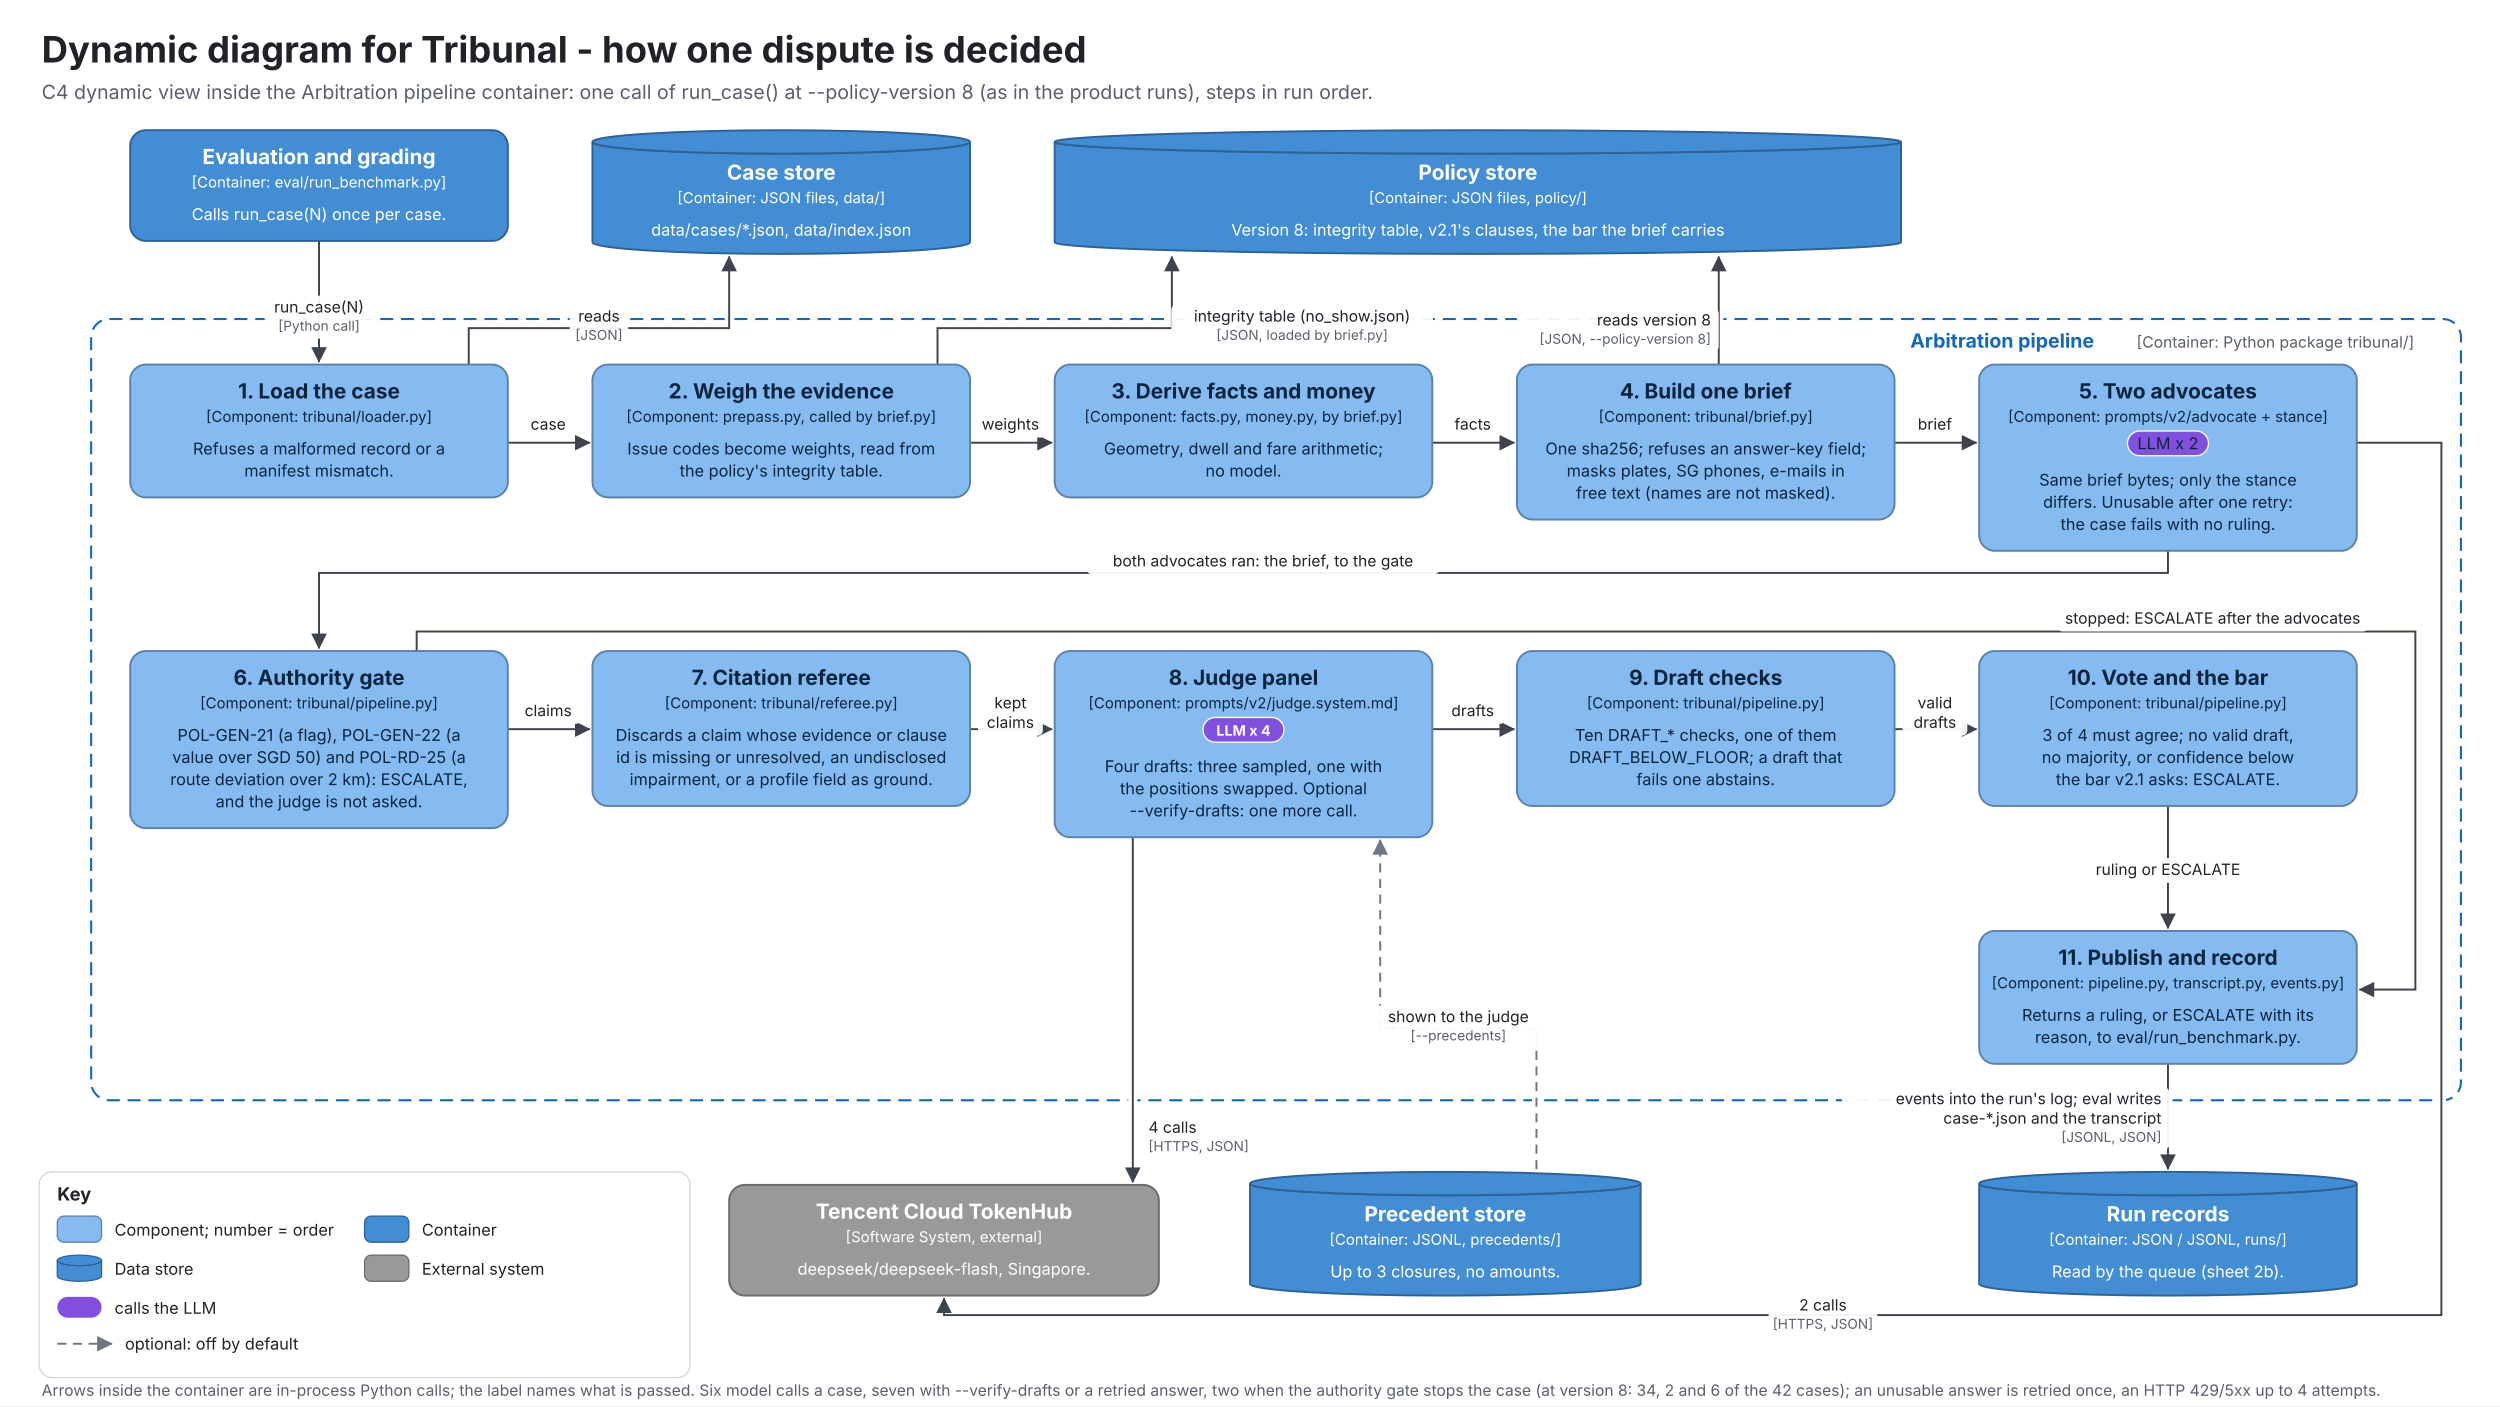
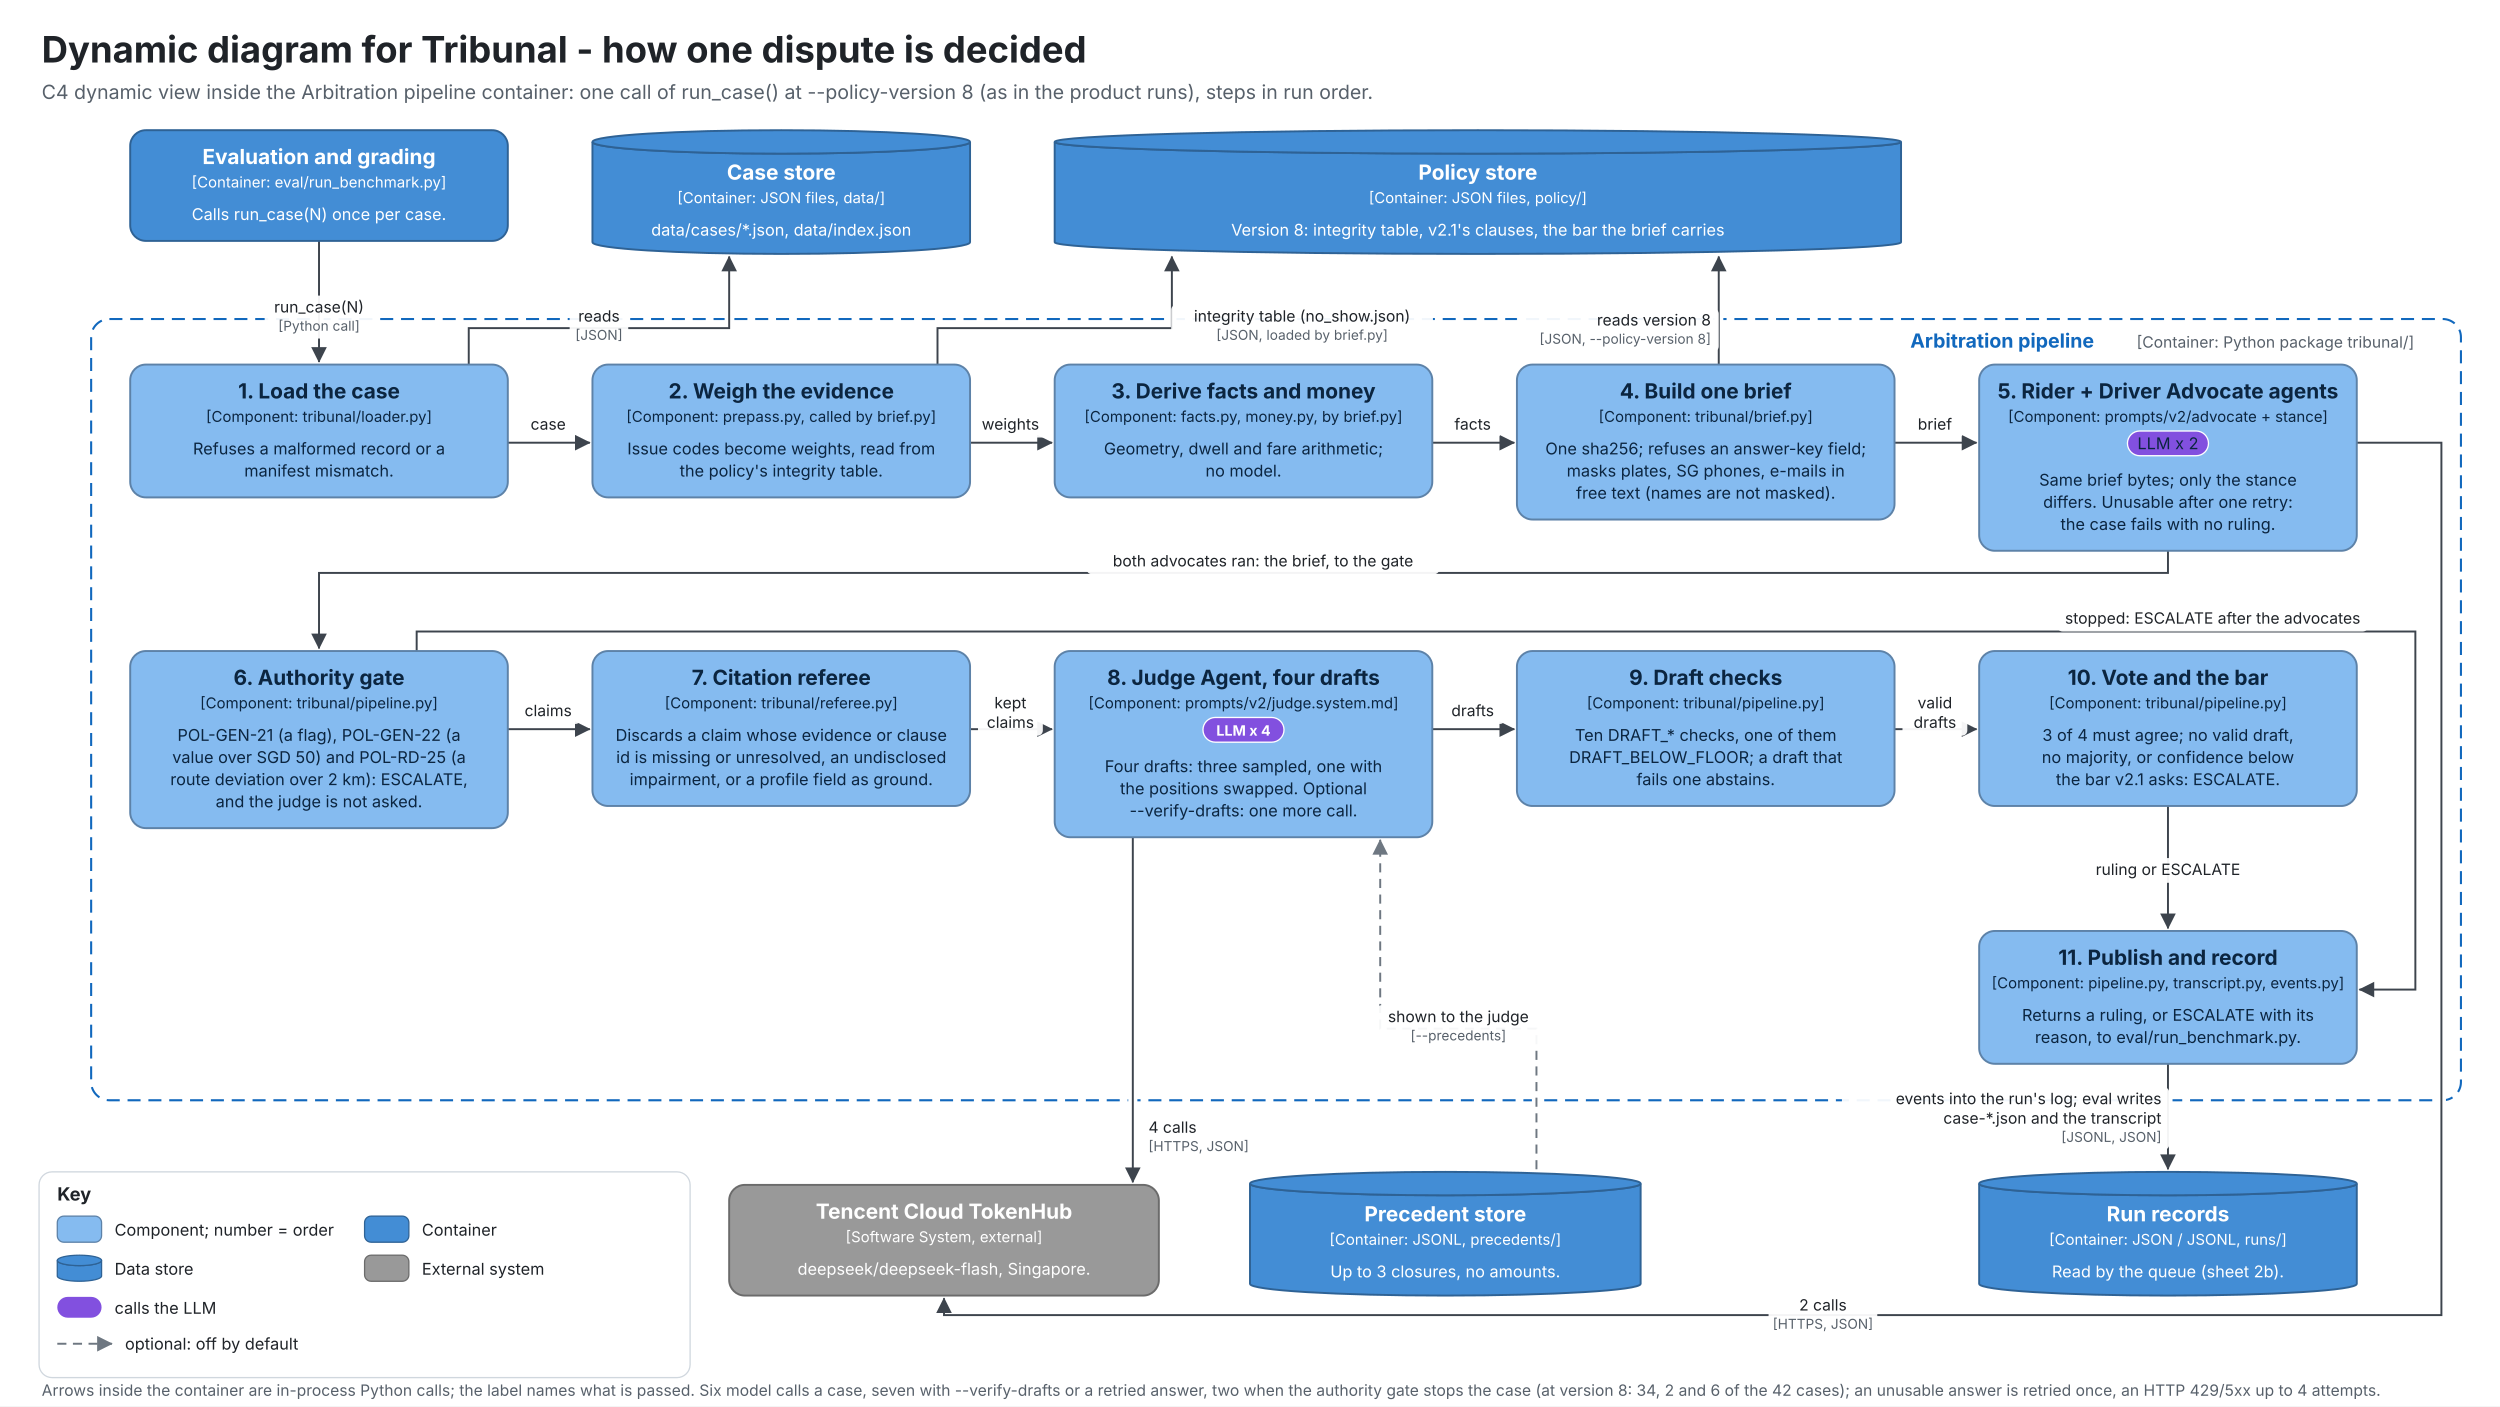
<svg xmlns="http://www.w3.org/2000/svg" viewBox="0 0 1920 1080" width="1920" height="1080" font-family="Inter, Helvetica, Arial, sans-serif">
  <defs>
    <marker id="a" viewBox="0 0 10 10" refX="9.5" refY="5" markerWidth="8" markerHeight="8" orient="auto">
      <path d="M0,0 L10,5 L0,10 Z" fill="#3D444D" />
    </marker>
    <marker id="ao" viewBox="0 0 10 10" refX="9.5" refY="5" markerWidth="8" markerHeight="8" orient="auto">
      <path d="M0,0 L10,5 L0,10 Z" fill="#6E7781" />
    </marker>
  </defs>
  <rect x="0" y="0" width="1920" height="1080" fill="#FFFFFF" />
  <text x="32" y="48" font-size="28" font-weight="bold" fill="#1F2328">Dynamic diagram for Tribunal - how one dispute is decided</text>
  <text x="32" y="76" font-size="15" fill="#57606A">C4 dynamic view inside the Arbitration pipeline container: one call of run_case() at --policy-version 8 (as in the product runs), steps in run order.</text>
  <rect x="70" y="245" width="1820" height="600" rx="14" fill="#FFFFFF" stroke="#1168BD" stroke-width="1.6" stroke-dasharray="10 6" />
  <text x="1467.08" y="267" font-size="15" fill="#1168BD" font-weight="bold">Arbitration pipeline</text>
  <text x="1640.9" y="267" font-size="12" fill="#57606A">[Container: Python package tribunal/]</text>
  <path d="M245,185 L245,278" fill="none" stroke="#FFFFFF" stroke-width="7" stroke-linejoin="round" />
  <path d="M245,185 L245,278" fill="none" stroke="#3D444D" stroke-width="1.5" marker-end="url(#a)" />
  <path d="M360,280 L360,252 L560,252 L560,197" fill="none" stroke="#FFFFFF" stroke-width="7" stroke-linejoin="round" />
  <path d="M360,280 L360,252 L560,252 L560,197" fill="none" stroke="#3D444D" stroke-width="1.5" marker-end="url(#a)" />
  <path d="M390,340 L453,340" fill="none" stroke="#FFFFFF" stroke-width="7" stroke-linejoin="round" />
  <path d="M390,340 L453,340" fill="none" stroke="#3D444D" stroke-width="1.5" marker-end="url(#a)" />
  <path d="M745,340 L808,340" fill="none" stroke="#FFFFFF" stroke-width="7" stroke-linejoin="round" />
  <path d="M745,340 L808,340" fill="none" stroke="#3D444D" stroke-width="1.5" marker-end="url(#a)" />
  <path d="M1100,340 L1163,340" fill="none" stroke="#FFFFFF" stroke-width="7" stroke-linejoin="round" />
  <path d="M1100,340 L1163,340" fill="none" stroke="#3D444D" stroke-width="1.5" marker-end="url(#a)" />
  <path d="M1455,340 L1518,340" fill="none" stroke="#FFFFFF" stroke-width="7" stroke-linejoin="round" />
  <path d="M1455,340 L1518,340" fill="none" stroke="#3D444D" stroke-width="1.5" marker-end="url(#a)" />
  <path d="M720,280 L720,252 L900,252 L900,197" fill="none" stroke="#FFFFFF" stroke-width="7" stroke-linejoin="round" />
  <path d="M720,280 L720,252 L900,252 L900,197" fill="none" stroke="#3D444D" stroke-width="1.5" marker-end="url(#a)" />
  <path d="M1320,280 L1320,197" fill="none" stroke="#FFFFFF" stroke-width="7" stroke-linejoin="round" />
  <path d="M1320,280 L1320,197" fill="none" stroke="#3D444D" stroke-width="1.5" marker-end="url(#a)" />
  <path d="M1665,423 L1665,440 L245,440 L245,498" fill="none" stroke="#FFFFFF" stroke-width="7" stroke-linejoin="round" />
  <path d="M1665,423 L1665,440 L245,440 L245,498" fill="none" stroke="#3D444D" stroke-width="1.5" marker-end="url(#a)" />
  <path d="M320,500 L320,485 L1855,485 L1855,760 L1812,760" fill="none" stroke="#FFFFFF" stroke-width="7" stroke-linejoin="round" />
  <path d="M320,500 L320,485 L1855,485 L1855,760 L1812,760" fill="none" stroke="#3D444D" stroke-width="1.5" marker-end="url(#a)" />
  <path d="M390,560 L453,560" fill="none" stroke="#FFFFFF" stroke-width="7" stroke-linejoin="round" />
  <path d="M390,560 L453,560" fill="none" stroke="#3D444D" stroke-width="1.5" marker-end="url(#a)" />
  <path d="M745,560 L808,560" fill="none" stroke="#FFFFFF" stroke-width="7" stroke-linejoin="round" />
  <path d="M745,560 L808,560" fill="none" stroke="#3D444D" stroke-width="1.5" marker-end="url(#a)" />
  <path d="M1100,560 L1163,560" fill="none" stroke="#FFFFFF" stroke-width="7" stroke-linejoin="round" />
  <path d="M1100,560 L1163,560" fill="none" stroke="#3D444D" stroke-width="1.5" marker-end="url(#a)" />
  <path d="M1455,560 L1518,560" fill="none" stroke="#FFFFFF" stroke-width="7" stroke-linejoin="round" />
  <path d="M1455,560 L1518,560" fill="none" stroke="#3D444D" stroke-width="1.5" marker-end="url(#a)" />
  <path d="M1665,619 L1665,713" fill="none" stroke="#FFFFFF" stroke-width="7" stroke-linejoin="round" />
  <path d="M1665,619 L1665,713" fill="none" stroke="#3D444D" stroke-width="1.5" marker-end="url(#a)" />
  <path d="M1665,817 L1665,898" fill="none" stroke="#FFFFFF" stroke-width="7" stroke-linejoin="round" />
  <path d="M1665,817 L1665,898" fill="none" stroke="#3D444D" stroke-width="1.5" marker-end="url(#a)" />
  <path d="M1810,340 L1875,340 L1875,1010 L725,1010 L725,997" fill="none" stroke="#FFFFFF" stroke-width="7" stroke-linejoin="round" />
  <path d="M1810,340 L1875,340 L1875,1010 L725,1010 L725,997" fill="none" stroke="#3D444D" stroke-width="1.5" marker-end="url(#a)" />
  <path d="M870,643 L870,908" fill="none" stroke="#FFFFFF" stroke-width="7" stroke-linejoin="round" />
  <path d="M870,643 L870,908" fill="none" stroke="#3D444D" stroke-width="1.5" marker-end="url(#a)" />
  <path d="M1180,898 L1180,790 L1060,790 L1060,645" fill="none" stroke="#FFFFFF" stroke-width="7" stroke-linejoin="round" />
  <path d="M1180,898 L1180,790 L1060,790 L1060,645" fill="none" stroke="#6E7781" stroke-width="1.5" stroke-dasharray="7 5" marker-end="url(#ao)" />
  <rect x="30" y="900" width="500" height="158" rx="10" fill="#FFFFFF" stroke="#D0D7DE" />
  <text x="44" y="922" font-size="14" fill="#1F2328" font-weight="bold">Key</text>
  <rect x="44" y="934" width="34" height="20" rx="5" fill="#85BBF0" stroke="#5D82A8" />
  <text x="88" y="949" font-size="12.5" fill="#1F2328">Component; number = order</text>
  <rect x="280" y="934" width="34" height="20" rx="5" fill="#438DD5" stroke="#2E6295" />
  <text x="324" y="949" font-size="12.5" fill="#1F2328">Container</text>
  <path d="M44,968 a17,4 0 0 0 34,0 v12 a17,4 0 0 1 -34,0 z" fill="#438DD5" stroke="#2E6295" />
  <ellipse cx="61" cy="968" rx="17" ry="4" fill="#438DD5" stroke="#2E6295" />
  <text x="88" y="979" font-size="12.5" fill="#1F2328">Data store</text>
  <rect x="280" y="964" width="34" height="20" rx="5" fill="#999999" stroke="#6B6B6B" />
  <text x="324" y="979" font-size="12.5" fill="#1F2328">External system</text>
  <rect x="44" y="996" width="34" height="16" rx="8" fill="#8250DF" />
  <text x="88" y="1009" font-size="12.5" fill="#1F2328">calls the LLM</text>
  <path d="M44,1032 L86,1032" stroke="#6E7781" stroke-width="1.5" stroke-dasharray="7 5" marker-end="url(#ao)" />
  <text x="96" y="1036.5" font-size="12.5" fill="#1F2328">optional: off by default</text>
  <rect id="evalc" x="100" y="100" width="290" height="85" rx="12" fill="#438DD5" stroke="#2E6295" stroke-width="1.5" />
  <path d="M455,109 a145,9 0 0 0 290,0 v77 a145,9 0 0 1 -290,0 z" fill="#438DD5" stroke="#2E6295" stroke-width="1.5" />
  <ellipse cx="600" cy="109" rx="145" ry="9" fill="#438DD5" stroke="#2E6295" stroke-width="1.5" />
  <rect id="case" x="455" y="100" width="290" height="95" fill="none" stroke="none" />
  <path d="M810,109 a325,9 0 0 0 650,0 v77 a325,9 0 0 1 -650,0 z" fill="#438DD5" stroke="#2E6295" stroke-width="1.5" />
  <ellipse cx="1135" cy="109" rx="325" ry="9" fill="#438DD5" stroke="#2E6295" stroke-width="1.5" />
  <rect id="pol" x="810" y="100" width="650" height="95" fill="none" stroke="none" />
  <rect id="s1" x="100" y="280" width="290" height="102" rx="12" fill="#85BBF0" stroke="#5D82A8" stroke-width="1.5" />
  <rect id="s2" x="455" y="280" width="290" height="102" rx="12" fill="#85BBF0" stroke="#5D82A8" stroke-width="1.5" />
  <rect id="s3" x="810" y="280" width="290" height="102" rx="12" fill="#85BBF0" stroke="#5D82A8" stroke-width="1.5" />
  <rect id="s4" x="1165" y="280" width="290" height="119" rx="12" fill="#85BBF0" stroke="#5D82A8" stroke-width="1.5" />
  <rect id="s5" x="1520" y="280" width="290" height="143" rx="12" fill="#85BBF0" stroke="#5D82A8" stroke-width="1.5" />
  <rect id="s6" x="100" y="500" width="290" height="136" rx="12" fill="#85BBF0" stroke="#5D82A8" stroke-width="1.5" />
  <rect x="1633.875" y="331" width="62.25" height="19" rx="9.5" fill="#8250DF" stroke="#FFFFFF" stroke-width="1" />
  <rect id="s7" x="455" y="500" width="290" height="119" rx="12" fill="#85BBF0" stroke="#5D82A8" stroke-width="1.5" />
  <rect id="s8" x="810" y="500" width="290" height="143" rx="12" fill="#85BBF0" stroke="#5D82A8" stroke-width="1.5" />
  <rect x="923.875" y="551" width="62.25" height="19" rx="9.5" fill="#8250DF" stroke="#FFFFFF" stroke-width="1" />
  <rect id="s9" x="1165" y="500" width="290" height="119" rx="12" fill="#85BBF0" stroke="#5D82A8" stroke-width="1.5" />
  <rect id="s10" x="1520" y="500" width="290" height="119" rx="12" fill="#85BBF0" stroke="#5D82A8" stroke-width="1.5" />
  <rect id="s11" x="1520" y="715" width="290" height="102" rx="12" fill="#85BBF0" stroke="#5D82A8" stroke-width="1.5" />
  <rect id="hub" x="560" y="910" width="330" height="85" rx="12" fill="#999999" stroke="#6B6B6B" stroke-width="1.5" />
  <path d="M960,909 a150,9 0 0 0 300,0 v77 a150,9 0 0 1 -300,0 z" fill="#438DD5" stroke="#2E6295" stroke-width="1.5" />
  <ellipse cx="1110" cy="909" rx="150" ry="9" fill="#438DD5" stroke="#2E6295" stroke-width="1.5" />
  <rect id="prec" x="960" y="900" width="300" height="95" fill="none" stroke="none" />
  <path d="M1520,909 a145,9 0 0 0 290,0 v77 a145,9 0 0 1 -290,0 z" fill="#438DD5" stroke="#2E6295" stroke-width="1.5" />
  <ellipse cx="1665" cy="909" rx="145" ry="9" fill="#438DD5" stroke="#2E6295" stroke-width="1.5" />
  <rect id="runs" x="1520" y="900" width="290" height="95" fill="none" stroke="none" />
  <text x="245" y="126" font-size="16" fill="#FFFFFF" font-weight="bold" text-anchor="middle" data-box="evalc">Evaluation and grading</text>
  <text x="245" y="144" font-size="11.5" fill="#FFFFFF" text-anchor="middle" data-box="evalc">[Container: eval/run_benchmark.py]</text>
  <text x="245" y="169" font-size="12.5" fill="#FFFFFF" text-anchor="middle" data-box="evalc">Calls run_case(N) once per case.</text>
  <text x="600" y="138" font-size="16" fill="#FFFFFF" font-weight="bold" text-anchor="middle" data-box="case">Case store</text>
  <text x="600" y="156" font-size="11.5" fill="#FFFFFF" text-anchor="middle" data-box="case">[Container: JSON files, data/]</text>
  <text x="600" y="181" font-size="12.5" fill="#FFFFFF" text-anchor="middle" data-box="case">data/cases/*.json, data/index.json</text>
  <text x="1135" y="138" font-size="16" fill="#FFFFFF" font-weight="bold" text-anchor="middle" data-box="pol">Policy store</text>
  <text x="1135" y="156" font-size="11.5" fill="#FFFFFF" text-anchor="middle" data-box="pol">[Container: JSON files, policy/]</text>
  <text x="1135" y="181" font-size="12.5" fill="#FFFFFF" text-anchor="middle" data-box="pol">Version 8: integrity table, v2.1's clauses, the bar the brief carries</text>
  <text x="245" y="306" font-size="16" fill="#0B2540" font-weight="bold" text-anchor="middle" data-box="s1">1.  Load the case</text>
  <text x="245" y="324" font-size="11.5" fill="#0B2540" text-anchor="middle" data-box="s1">[Component: tribunal/loader.py]</text>
  <text x="245" y="349" font-size="12.5" fill="#0B2540" text-anchor="middle" data-box="s1">Refuses a malformed record or a</text>
  <text x="245" y="366" font-size="12.5" fill="#0B2540" text-anchor="middle" data-box="s1">manifest mismatch.</text>
  <text x="600" y="306" font-size="16" fill="#0B2540" font-weight="bold" text-anchor="middle" data-box="s2">2.  Weigh the evidence</text>
  <text x="600" y="324" font-size="11.5" fill="#0B2540" text-anchor="middle" data-box="s2">[Component: prepass.py, called by brief.py]</text>
  <text x="600" y="349" font-size="12.5" fill="#0B2540" text-anchor="middle" data-box="s2">Issue codes become weights, read from</text>
  <text x="600" y="366" font-size="12.5" fill="#0B2540" text-anchor="middle" data-box="s2">the policy's integrity table.</text>
  <text x="955" y="306" font-size="16" fill="#0B2540" font-weight="bold" text-anchor="middle" data-box="s3">3.  Derive facts and money</text>
  <text x="955" y="324" font-size="11.5" fill="#0B2540" text-anchor="middle" data-box="s3">[Component: facts.py, money.py, by brief.py]</text>
  <text x="955" y="349" font-size="12.5" fill="#0B2540" text-anchor="middle" data-box="s3">Geometry, dwell and fare arithmetic;</text>
  <text x="955" y="366" font-size="12.5" fill="#0B2540" text-anchor="middle" data-box="s3">no model.</text>
  <text x="1310" y="306" font-size="16" fill="#0B2540" font-weight="bold" text-anchor="middle" data-box="s4">4.  Build one brief</text>
  <text x="1310" y="324" font-size="11.5" fill="#0B2540" text-anchor="middle" data-box="s4">[Component: tribunal/brief.py]</text>
  <text x="1310" y="349" font-size="12.5" fill="#0B2540" text-anchor="middle" data-box="s4">One sha256; refuses an answer-key field;</text>
  <text x="1310" y="366" font-size="12.5" fill="#0B2540" text-anchor="middle" data-box="s4">masks plates, SG phones, e-mails in</text>
  <text x="1310" y="383" font-size="12.5" fill="#0B2540" text-anchor="middle" data-box="s4">free text (names are not masked).</text>
-   <text x="1665" y="306" font-size="16" fill="#0B2540" font-weight="bold" text-anchor="middle" data-box="s5">5.  Two advocates</text>
+   <text x="1665" y="306" font-size="16" fill="#0B2540" font-weight="bold" text-anchor="middle" data-box="s5">5.  Rider + Driver Advocate agents</text>
  <text x="1665" y="324" font-size="11.5" fill="#0B2540" text-anchor="middle" data-box="s5">[Component: prompts/v2/advocate + stance]</text>
  <text x="1665" y="345" font-size="12.5" fill="#0B2540" text-anchor="middle" data-box="s5">LLM x 2</text>
  <text x="1665" y="373" font-size="12.5" fill="#0B2540" text-anchor="middle" data-box="s5">Same brief bytes; only the stance</text>
  <text x="1665" y="390" font-size="12.5" fill="#0B2540" text-anchor="middle" data-box="s5">differs. Unusable after one retry:</text>
  <text x="1665" y="407" font-size="12.5" fill="#0B2540" text-anchor="middle" data-box="s5">the case fails with no ruling.</text>
  <text x="245" y="526" font-size="16" fill="#0B2540" font-weight="bold" text-anchor="middle" data-box="s6">6.  Authority gate</text>
  <text x="245" y="544" font-size="11.5" fill="#0B2540" text-anchor="middle" data-box="s6">[Component: tribunal/pipeline.py]</text>
  <text x="245" y="569" font-size="12.5" fill="#0B2540" text-anchor="middle" data-box="s6">POL-GEN-21 (a flag), POL-GEN-22 (a</text>
  <text x="245" y="586" font-size="12.5" fill="#0B2540" text-anchor="middle" data-box="s6">value over SGD 50) and POL-RD-25 (a</text>
  <text x="245" y="603" font-size="12.5" fill="#0B2540" text-anchor="middle" data-box="s6">route deviation over 2 km): ESCALATE,</text>
  <text x="245" y="620" font-size="12.5" fill="#0B2540" text-anchor="middle" data-box="s6">and the judge is not asked.</text>
  <text x="600" y="526" font-size="16" fill="#0B2540" font-weight="bold" text-anchor="middle" data-box="s7">7.  Citation referee</text>
  <text x="600" y="544" font-size="11.5" fill="#0B2540" text-anchor="middle" data-box="s7">[Component: tribunal/referee.py]</text>
  <text x="600" y="569" font-size="12.5" fill="#0B2540" text-anchor="middle" data-box="s7">Discards a claim whose evidence or clause</text>
  <text x="600" y="586" font-size="12.5" fill="#0B2540" text-anchor="middle" data-box="s7">id is missing or unresolved, an undisclosed</text>
  <text x="600" y="603" font-size="12.5" fill="#0B2540" text-anchor="middle" data-box="s7">impairment, or a profile field as ground.</text>
-   <text x="955" y="526" font-size="16" fill="#0B2540" font-weight="bold" text-anchor="middle" data-box="s8">8.  Judge panel</text>
+   <text x="955" y="526" font-size="16" fill="#0B2540" font-weight="bold" text-anchor="middle" data-box="s8">8.  Judge Agent, four drafts</text>
  <text x="955" y="544" font-size="11.5" fill="#0B2540" text-anchor="middle" data-box="s8">[Component: prompts/v2/judge.system.md]</text>
  <text x="955" y="565" font-size="11" fill="#FFFFFF" font-weight="bold" text-anchor="middle" data-box="s8">LLM x 4</text>
  <text x="955" y="593" font-size="12.5" fill="#0B2540" text-anchor="middle" data-box="s8">Four drafts: three sampled, one with</text>
  <text x="955" y="610" font-size="12.5" fill="#0B2540" text-anchor="middle" data-box="s8">the positions swapped. Optional</text>
  <text x="955" y="627" font-size="12.5" fill="#0B2540" text-anchor="middle" data-box="s8">--verify-drafts: one more call.</text>
  <text x="1310" y="526" font-size="16" fill="#0B2540" font-weight="bold" text-anchor="middle" data-box="s9">9.  Draft checks</text>
  <text x="1310" y="544" font-size="11.5" fill="#0B2540" text-anchor="middle" data-box="s9">[Component: tribunal/pipeline.py]</text>
  <text x="1310" y="569" font-size="12.5" fill="#0B2540" text-anchor="middle" data-box="s9">Ten DRAFT_* checks, one of them</text>
  <text x="1310" y="586" font-size="12.5" fill="#0B2540" text-anchor="middle" data-box="s9">DRAFT_BELOW_FLOOR; a draft that</text>
  <text x="1310" y="603" font-size="12.5" fill="#0B2540" text-anchor="middle" data-box="s9">fails one abstains.</text>
  <text x="1665" y="526" font-size="16" fill="#0B2540" font-weight="bold" text-anchor="middle" data-box="s10">10.  Vote and the bar</text>
  <text x="1665" y="544" font-size="11.5" fill="#0B2540" text-anchor="middle" data-box="s10">[Component: tribunal/pipeline.py]</text>
  <text x="1665" y="569" font-size="12.5" fill="#0B2540" text-anchor="middle" data-box="s10">3 of 4 must agree; no valid draft,</text>
  <text x="1665" y="586" font-size="12.5" fill="#0B2540" text-anchor="middle" data-box="s10">no majority, or confidence below</text>
  <text x="1665" y="603" font-size="12.5" fill="#0B2540" text-anchor="middle" data-box="s10">the bar v2.1 asks: ESCALATE.</text>
  <text x="1665" y="741" font-size="16" fill="#0B2540" font-weight="bold" text-anchor="middle" data-box="s11">11.  Publish and record</text>
  <text x="1665" y="759" font-size="11.5" fill="#0B2540" text-anchor="middle" data-box="s11">[Component: pipeline.py, transcript.py, events.py]</text>
  <text x="1665" y="784" font-size="12.5" fill="#0B2540" text-anchor="middle" data-box="s11">Returns a ruling, or ESCALATE with its</text>
  <text x="1665" y="801" font-size="12.5" fill="#0B2540" text-anchor="middle" data-box="s11">reason, to eval/run_benchmark.py.</text>
  <text x="725" y="936" font-size="16" fill="#FFFFFF" font-weight="bold" text-anchor="middle" data-box="hub">Tencent Cloud TokenHub</text>
  <text x="725" y="954" font-size="11.5" fill="#FFFFFF" text-anchor="middle" data-box="hub">[Software System, external]</text>
  <text x="725" y="979" font-size="12.5" fill="#FFFFFF" text-anchor="middle" data-box="hub">deepseek/deepseek-flash, Singapore.</text>
  <text x="1110" y="938" font-size="16" fill="#FFFFFF" font-weight="bold" text-anchor="middle" data-box="prec">Precedent store</text>
  <text x="1110" y="956" font-size="11.5" fill="#FFFFFF" text-anchor="middle" data-box="prec">[Container: JSONL, precedents/]</text>
  <text x="1110" y="981" font-size="12.5" fill="#FFFFFF" text-anchor="middle" data-box="prec">Up to 3 closures, no amounts.</text>
  <text x="1665" y="938" font-size="16" fill="#FFFFFF" font-weight="bold" text-anchor="middle" data-box="runs">Run records</text>
  <text x="1665" y="956" font-size="11.5" fill="#FFFFFF" text-anchor="middle" data-box="runs">[Container: JSON / JSONL, runs/]</text>
  <text x="1665" y="981" font-size="12.5" fill="#FFFFFF" text-anchor="middle" data-box="runs">Read by the queue (sheet 2b).</text>
  <rect x="203.25" y="227" width="83.5" height="33" rx="4" fill="#FFFFFF" fill-opacity="0.94" data-plate="L72" />
  <text x="245" y="240" font-size="12" fill="#1F2328" text-anchor="middle" data-label="L72">run_case(N)</text>
  <text x="245" y="254" font-size="10.5" fill="#57606A" text-anchor="middle" data-label="L72">[Python call]</text>
  <rect x="437.5" y="234" width="45" height="33" rx="4" fill="#FFFFFF" fill-opacity="0.94" data-plate="L75" />
  <text x="460" y="247" font-size="12" fill="#1F2328" text-anchor="middle" data-label="L75">reads</text>
  <text x="460" y="261" font-size="10.5" fill="#57606A" text-anchor="middle" data-label="L75">[JSON]</text>
  <rect x="402.4" y="317" width="37.2" height="19" rx="4" fill="#FFFFFF" fill-opacity="0.94" data-plate="L78" />
  <text x="421" y="330" font-size="12" fill="#1F2328" text-anchor="middle" data-label="L78">case</text>
  <rect x="747.95" y="317" width="56.1" height="19" rx="4" fill="#FFFFFF" fill-opacity="0.94" data-plate="L80" />
  <text x="776" y="330" font-size="12" fill="#1F2328" text-anchor="middle" data-label="L80">weights</text>
  <rect x="1109.25" y="317" width="43.5" height="19" rx="4" fill="#FFFFFF" fill-opacity="0.94" data-plate="L82" />
  <text x="1131" y="330" font-size="12" fill="#1F2328" text-anchor="middle" data-label="L82">facts</text>
  <rect x="1464.25" y="317" width="43.5" height="19" rx="4" fill="#FFFFFF" fill-opacity="0.94" data-plate="L84" />
  <text x="1486" y="330" font-size="12" fill="#1F2328" text-anchor="middle" data-label="L84">brief</text>
  <rect x="899.5" y="234" width="201" height="33" rx="4" fill="#FFFFFF" fill-opacity="0.94" data-plate="L86" />
  <text x="1000" y="247" font-size="12" fill="#1F2328" text-anchor="middle" data-label="L86">integrity table (no_show.json)</text>
  <text x="1000" y="261" font-size="10.5" fill="#57606A" text-anchor="middle" data-label="L86">[JSON, loaded by brief.py]</text>
  <rect x="1165" y="237" width="155" height="33" rx="4" fill="#FFFFFF" fill-opacity="0.94" data-plate="L89" />
  <text x="1314" y="250" font-size="12" fill="#1F2328" text-anchor="end" data-label="L89">reads version 8</text>
  <text x="1314" y="264" font-size="10.5" fill="#57606A" text-anchor="end" data-label="L89">[JSON, --policy-version 8]</text>
  <rect x="834.55" y="422" width="270.9" height="19" rx="4" fill="#FFFFFF" fill-opacity="0.94" data-plate="L92" />
  <text x="970" y="435" font-size="12" fill="#1F2328" text-anchor="middle" data-label="L92">both advocates ran: the brief, to the gate</text>
  <rect x="1580" y="466" width="238.65" height="19" rx="4" fill="#FFFFFF" fill-opacity="0.94" data-plate="L94" />
  <text x="1699.325" y="479" font-size="12" fill="#1F2328" text-anchor="middle" data-label="L94">stopped: ESCALATE after the advocates</text>
  <rect x="396.1" y="537" width="49.8" height="19" rx="4" fill="#FFFFFF" fill-opacity="0.94" data-plate="L98" />
  <text x="421" y="550" font-size="12" fill="#1F2328" text-anchor="middle" data-label="L98">claims</text>
  <rect x="751.1" y="531" width="49.8" height="34" rx="4" fill="#FFFFFF" fill-opacity="0.94" data-plate="L100" />
  <text x="776" y="544" font-size="12" fill="#1F2328" text-anchor="middle" data-label="L100">kept</text>
  <text x="776" y="559" font-size="12" fill="#1F2328" text-anchor="middle" data-label="L100">claims</text>
  <rect x="1106.1" y="537" width="49.8" height="19" rx="4" fill="#FFFFFF" fill-opacity="0.94" data-plate="L103" />
  <text x="1131" y="550" font-size="12" fill="#1F2328" text-anchor="middle" data-label="L103">drafts</text>
  <rect x="1461.1" y="531" width="49.8" height="34" rx="4" fill="#FFFFFF" fill-opacity="0.94" data-plate="L105" />
  <text x="1486" y="544" font-size="12" fill="#1F2328" text-anchor="middle" data-label="L105">valid</text>
  <text x="1486" y="559" font-size="12" fill="#1F2328" text-anchor="middle" data-label="L105">drafts</text>
  <rect x="1602.3" y="659" width="125.4" height="19" rx="4" fill="#FFFFFF" fill-opacity="0.94" data-plate="L108" />
  <text x="1665" y="672" font-size="12" fill="#1F2328" text-anchor="middle" data-label="L108">ruling or ESCALATE</text>
  <rect x="1414.6" y="835" width="251.4" height="48" rx="4" fill="#FFFFFF" fill-opacity="0.94" data-plate="L110" />
  <text x="1660" y="848" font-size="12" fill="#1F2328" text-anchor="end" data-label="L110">events into the run's log; eval writes</text>
  <text x="1660" y="863" font-size="12" fill="#1F2328" text-anchor="end" data-label="L110">case-*.json and the transcript</text>
  <text x="1660" y="877" font-size="10.5" fill="#57606A" text-anchor="end" data-label="L110">[JSONL, JSON]</text>
  <rect x="1358.25" y="993.5" width="83.5" height="33" rx="4" fill="#FFFFFF" fill-opacity="0.94" data-plate="L114" />
  <text x="1400" y="1006.5" font-size="12" fill="#1F2328" text-anchor="middle" data-label="L114">2 calls</text>
  <text x="1400" y="1020.5" font-size="10.5" fill="#57606A" text-anchor="middle" data-label="L114">[HTTPS, JSON]</text>
  <rect x="876" y="857" width="83.5" height="33" rx="4" fill="#FFFFFF" fill-opacity="0.94" data-plate="L117" />
  <text x="882" y="870" font-size="12" fill="#1F2328" data-label="L117">4 calls</text>
  <text x="882" y="884" font-size="10.5" fill="#57606A" data-label="L117">[HTTPS, JSON]</text>
  <rect x="1057.3" y="772" width="125.4" height="33" rx="4" fill="#FFFFFF" fill-opacity="0.94" data-plate="L120" />
  <text x="1120" y="785" font-size="12" fill="#1F2328" text-anchor="middle" data-label="L120">shown to the judge</text>
  <text x="1120" y="799" font-size="10.5" fill="#57606A" text-anchor="middle" data-label="L120">[--precedents]</text>
  <text x="32" y="1072" font-size="12" fill="#57606A">Arrows inside the container are in-process Python calls; the label names what is passed. Six model calls a case, seven with --verify-drafts or a retried answer, two when the authority gate stops the case (at version 8: 34, 2 and 6 of the 42 cases); an unusable answer is retried once, an HTTP 429/5xx up to 4 attempts.</text>
</svg>
